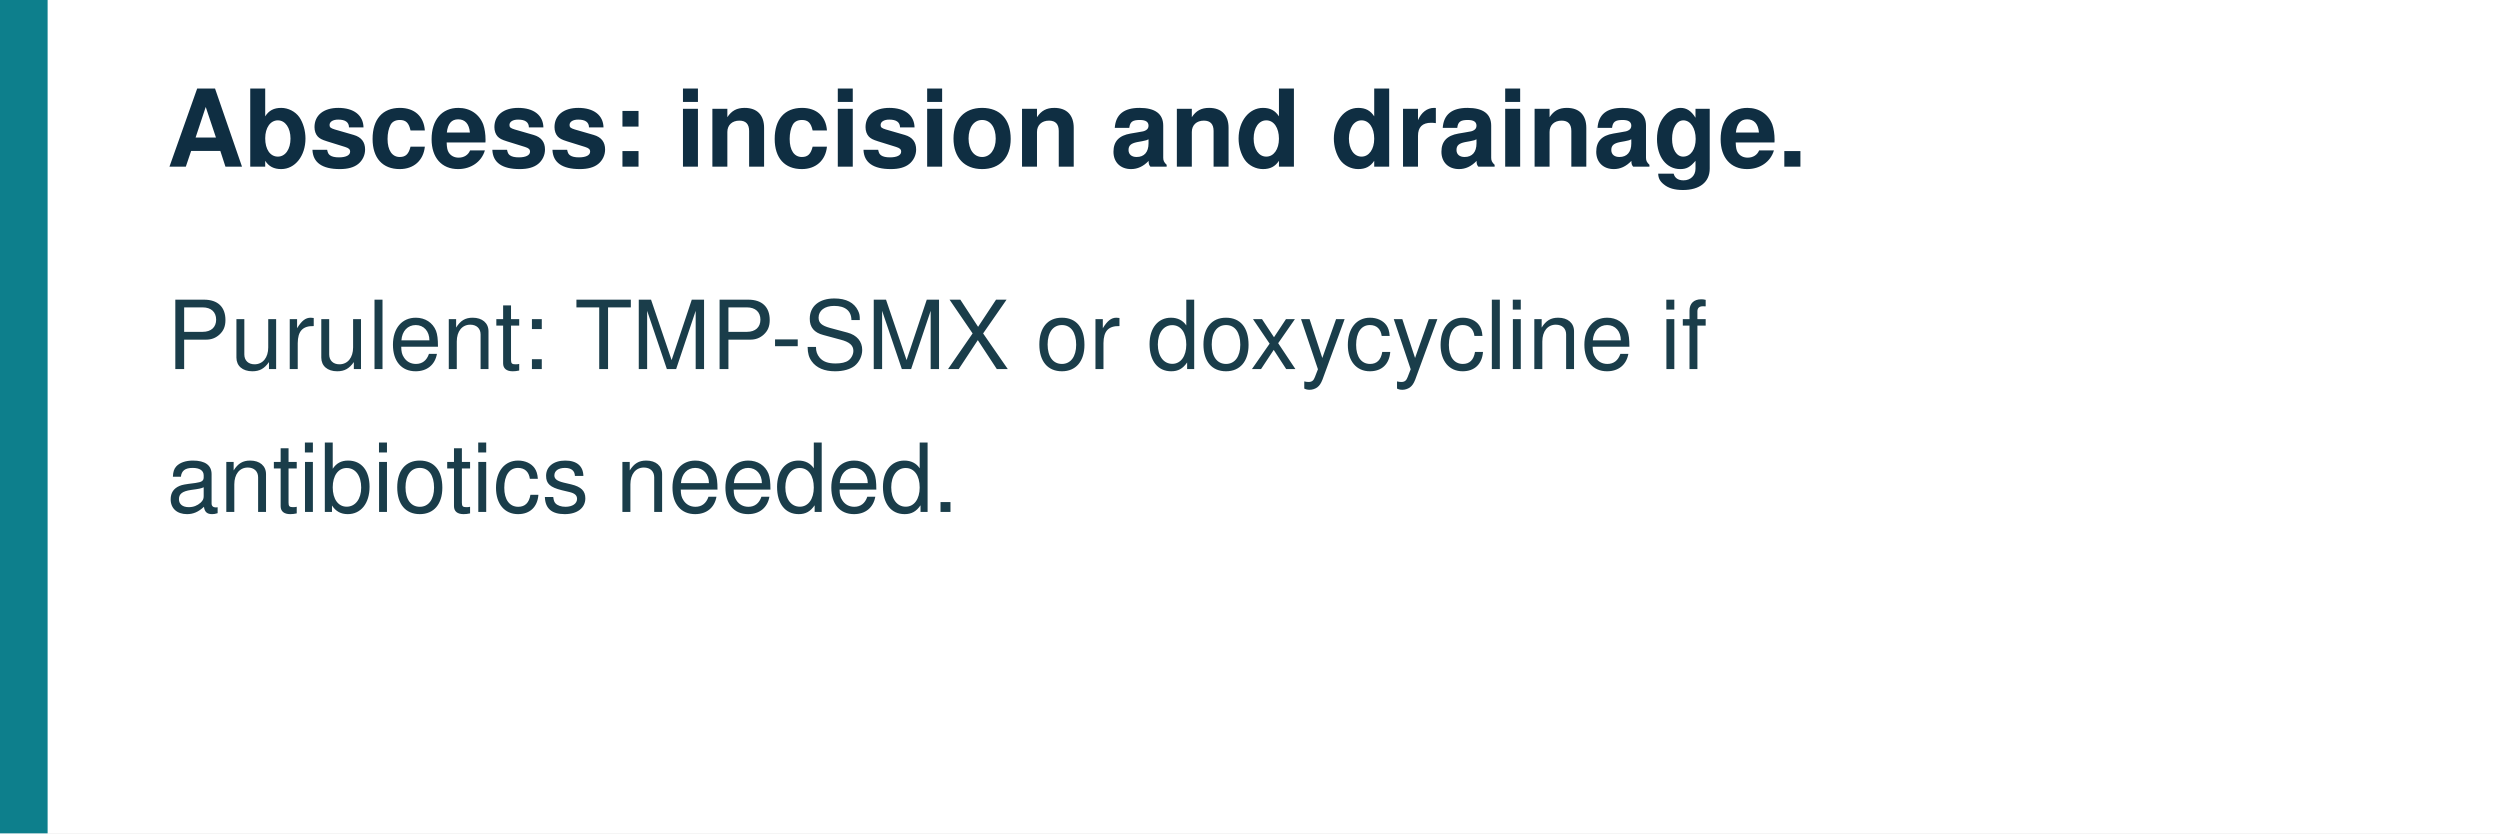
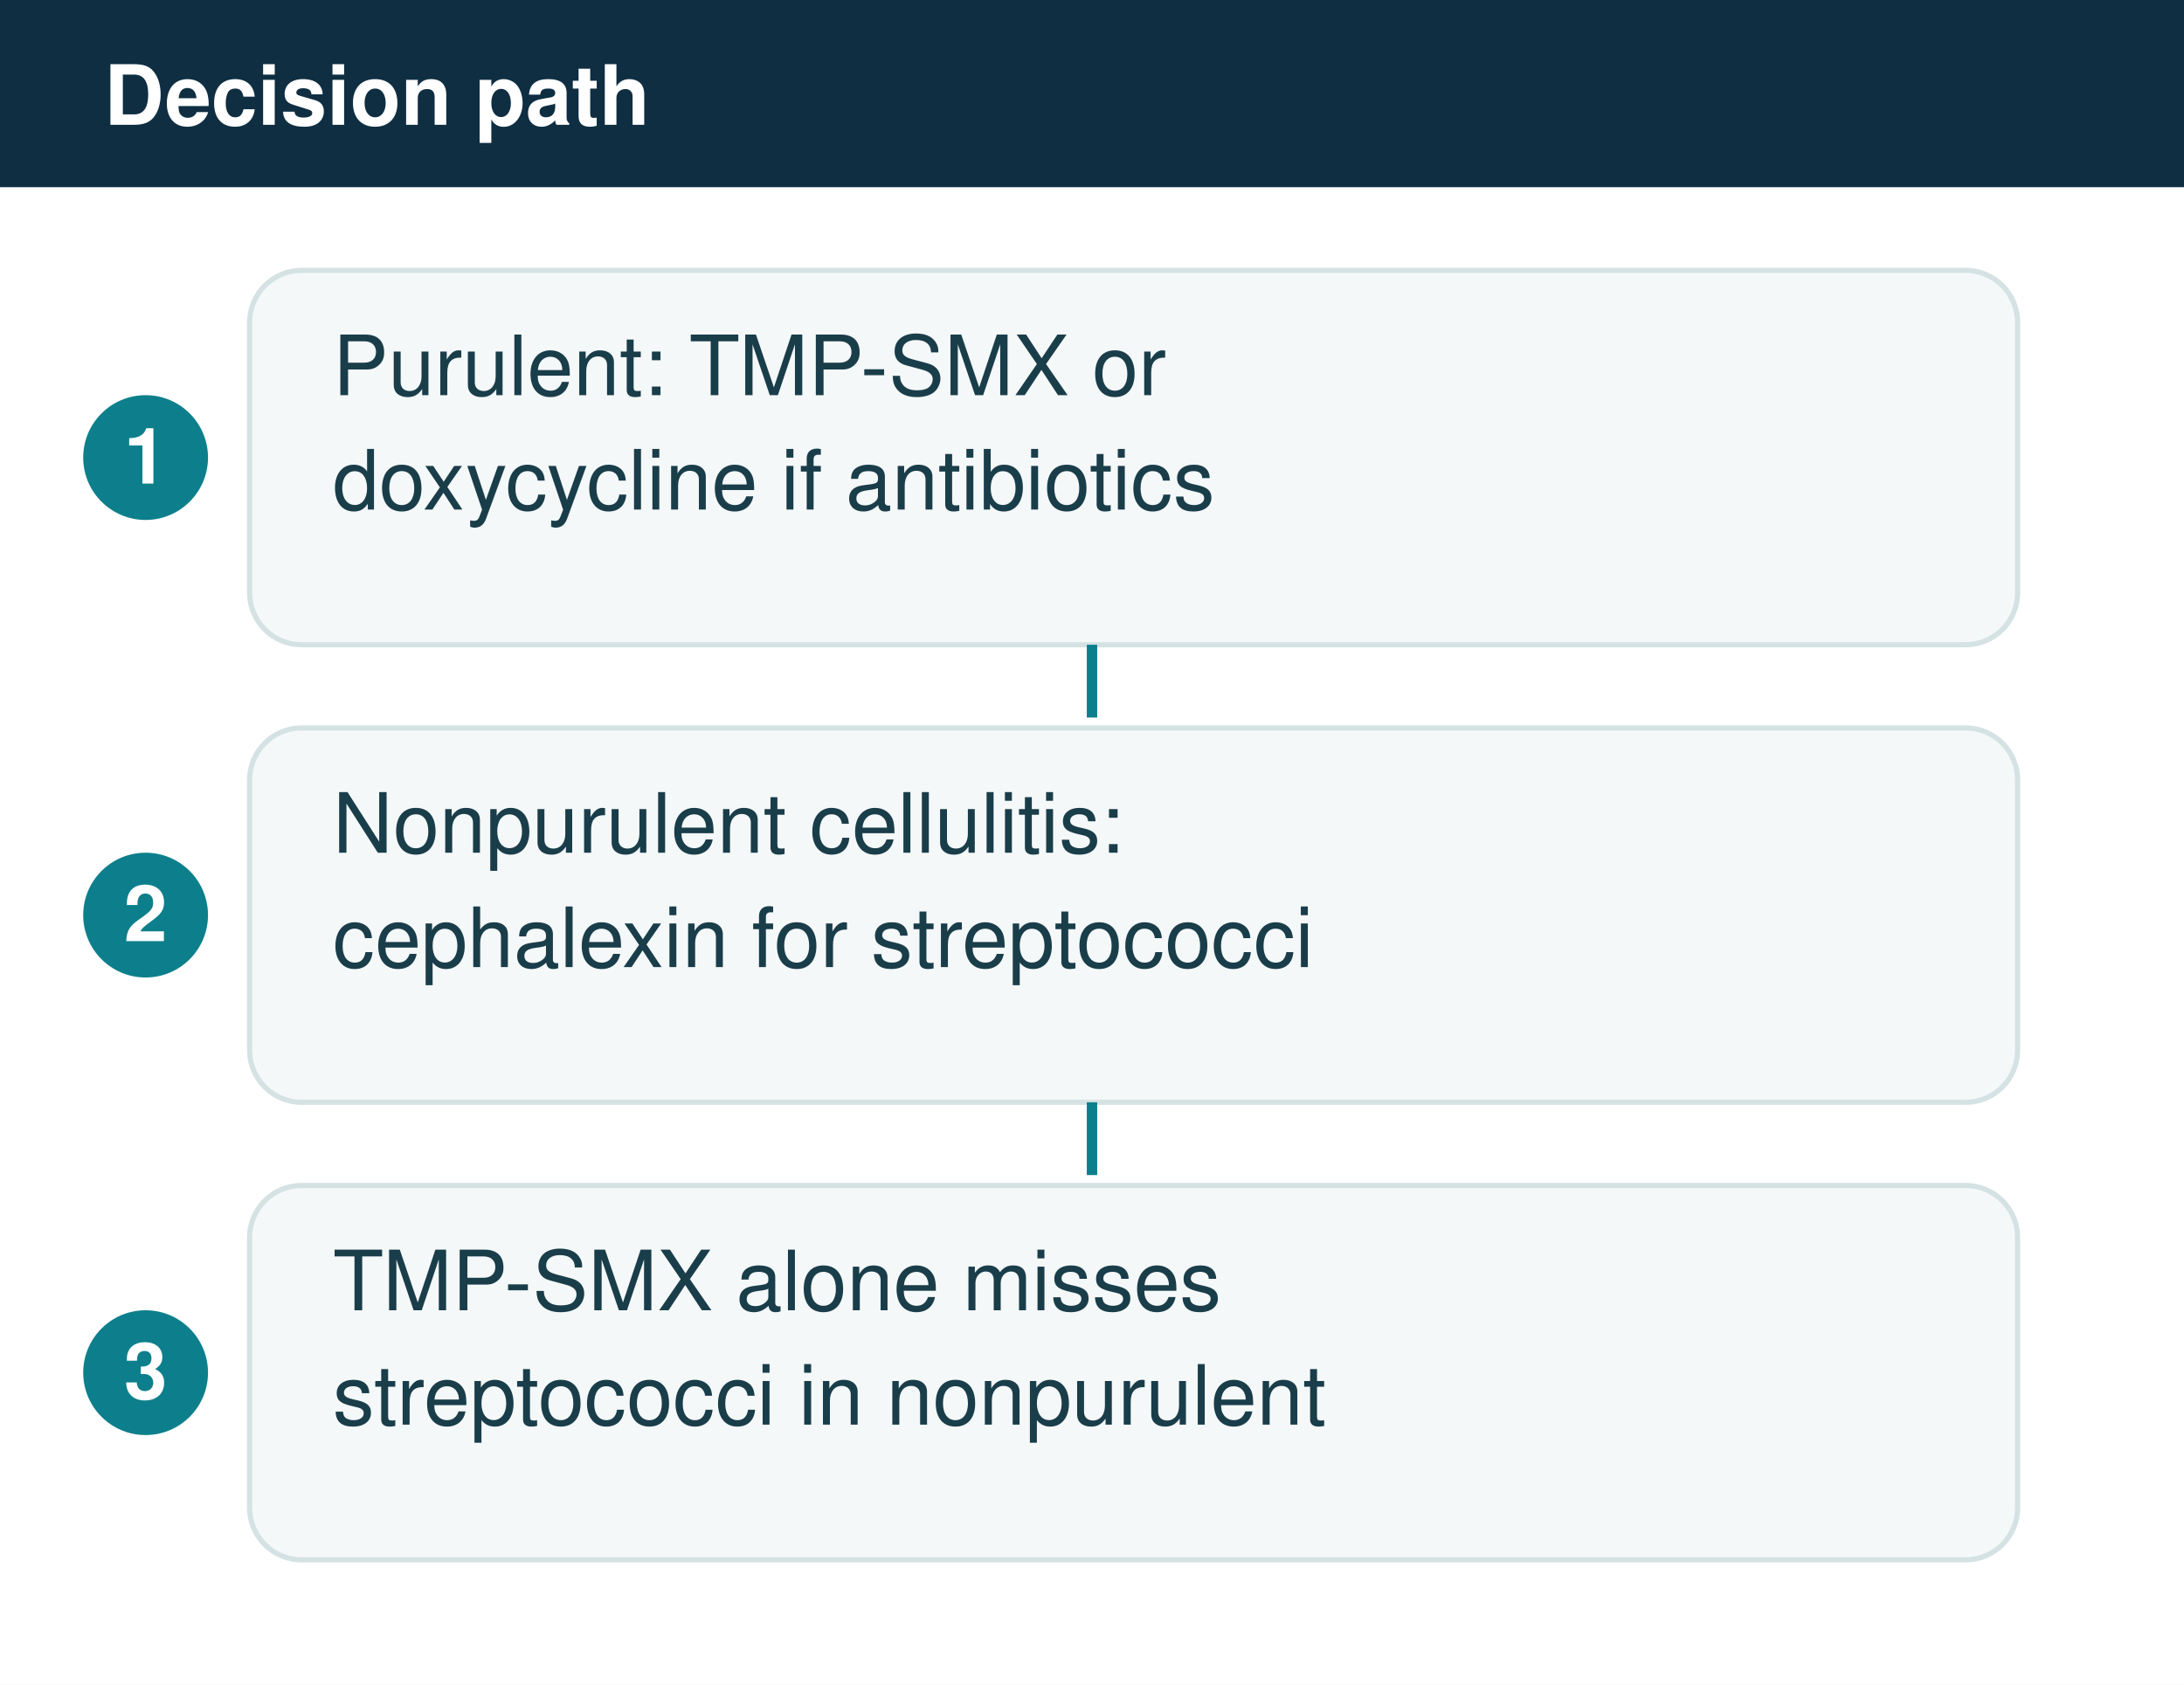
- <svg xmlns="http://www.w3.org/2000/svg" viewBox="0 0 420 140" width="420" height="140" role="img" aria-labelledby="tfnp141">
-   <rect width="420" height="140" fill="#ffffff" />
-   <rect x="0" y="0" width="8" height="140" fill="#0d7f8c" />
-   <text x="28" y="28" font-family="Helvetica Neue, Helvetica, Arial, sans-serif" font-size="18" font-weight="700" fill="#0f2e42" text-anchor="start">Abscess: incision and drainage.</text>
-   <text x="28" y="62" font-family="Helvetica Neue, Helvetica, Arial, sans-serif" font-size="16" font-weight="500" fill="#1a3d4a" text-anchor="start">Purulent: TMP-SMX or doxycycline if</text>
-   <text x="28" y="86" font-family="Helvetica Neue, Helvetica, Arial, sans-serif" font-size="16" font-weight="500" fill="#1a3d4a" text-anchor="start">antibiotics needed.</text>
+ <svg xmlns="http://www.w3.org/2000/svg" viewBox="0 0 420 324" width="420" height="324" role="img">
+   <rect width="420" height="324" fill="#ffffff" />
+   <rect x="0" y="0" width="420" height="36" fill="#0f2e42" />
+   <text x="20" y="24" font-family="Helvetica Neue, Helvetica, Arial, sans-serif" font-size="16" font-weight="700" fill="#ffffff" text-anchor="start">Decision path</text>
+   <rect x="48" y="52" width="340" height="72" rx="10" fill="#f4f8f8" stroke="#d5e2e4" />
+   <circle cx="28" cy="88.0" r="12" fill="#0d7f8c" />
+   <text x="28" y="93.0" font-family="Helvetica Neue, Helvetica, Arial, sans-serif" font-size="15" font-weight="700" fill="#ffffff" text-anchor="middle">1</text>
+   <text x="64" y="76" font-family="Helvetica Neue, Helvetica, Arial, sans-serif" font-size="16" font-weight="500" fill="#1a3d4a" text-anchor="start">Purulent: TMP-SMX or</text>
+   <text x="64" y="98" font-family="Helvetica Neue, Helvetica, Arial, sans-serif" font-size="16" font-weight="500" fill="#1a3d4a" text-anchor="start">doxycycline if antibiotics</text>
+   <line x1="210" y1="124" x2="210" y2="138" stroke="#0d7f8c" stroke-width="2" />
+   <rect x="48" y="140" width="340" height="72" rx="10" fill="#f4f8f8" stroke="#d5e2e4" />
+   <circle cx="28" cy="176.0" r="12" fill="#0d7f8c" />
+   <text x="28" y="181.0" font-family="Helvetica Neue, Helvetica, Arial, sans-serif" font-size="15" font-weight="700" fill="#ffffff" text-anchor="middle">2</text>
+   <text x="64" y="164" font-family="Helvetica Neue, Helvetica, Arial, sans-serif" font-size="16" font-weight="500" fill="#1a3d4a" text-anchor="start">Nonpurulent cellulitis:</text>
+   <text x="64" y="186" font-family="Helvetica Neue, Helvetica, Arial, sans-serif" font-size="16" font-weight="500" fill="#1a3d4a" text-anchor="start">cephalexin for streptococci</text>
+   <line x1="210" y1="212" x2="210" y2="226" stroke="#0d7f8c" stroke-width="2" />
+   <rect x="48" y="228" width="340" height="72" rx="10" fill="#f4f8f8" stroke="#d5e2e4" />
+   <circle cx="28" cy="264.0" r="12" fill="#0d7f8c" />
+   <text x="28" y="269.0" font-family="Helvetica Neue, Helvetica, Arial, sans-serif" font-size="15" font-weight="700" fill="#ffffff" text-anchor="middle">3</text>
+   <text x="64" y="252" font-family="Helvetica Neue, Helvetica, Arial, sans-serif" font-size="16" font-weight="500" fill="#1a3d4a" text-anchor="start">TMP-SMX alone misses</text>
+   <text x="64" y="274" font-family="Helvetica Neue, Helvetica, Arial, sans-serif" font-size="16" font-weight="500" fill="#1a3d4a" text-anchor="start">streptococci in nonpurulent</text>
</svg>
